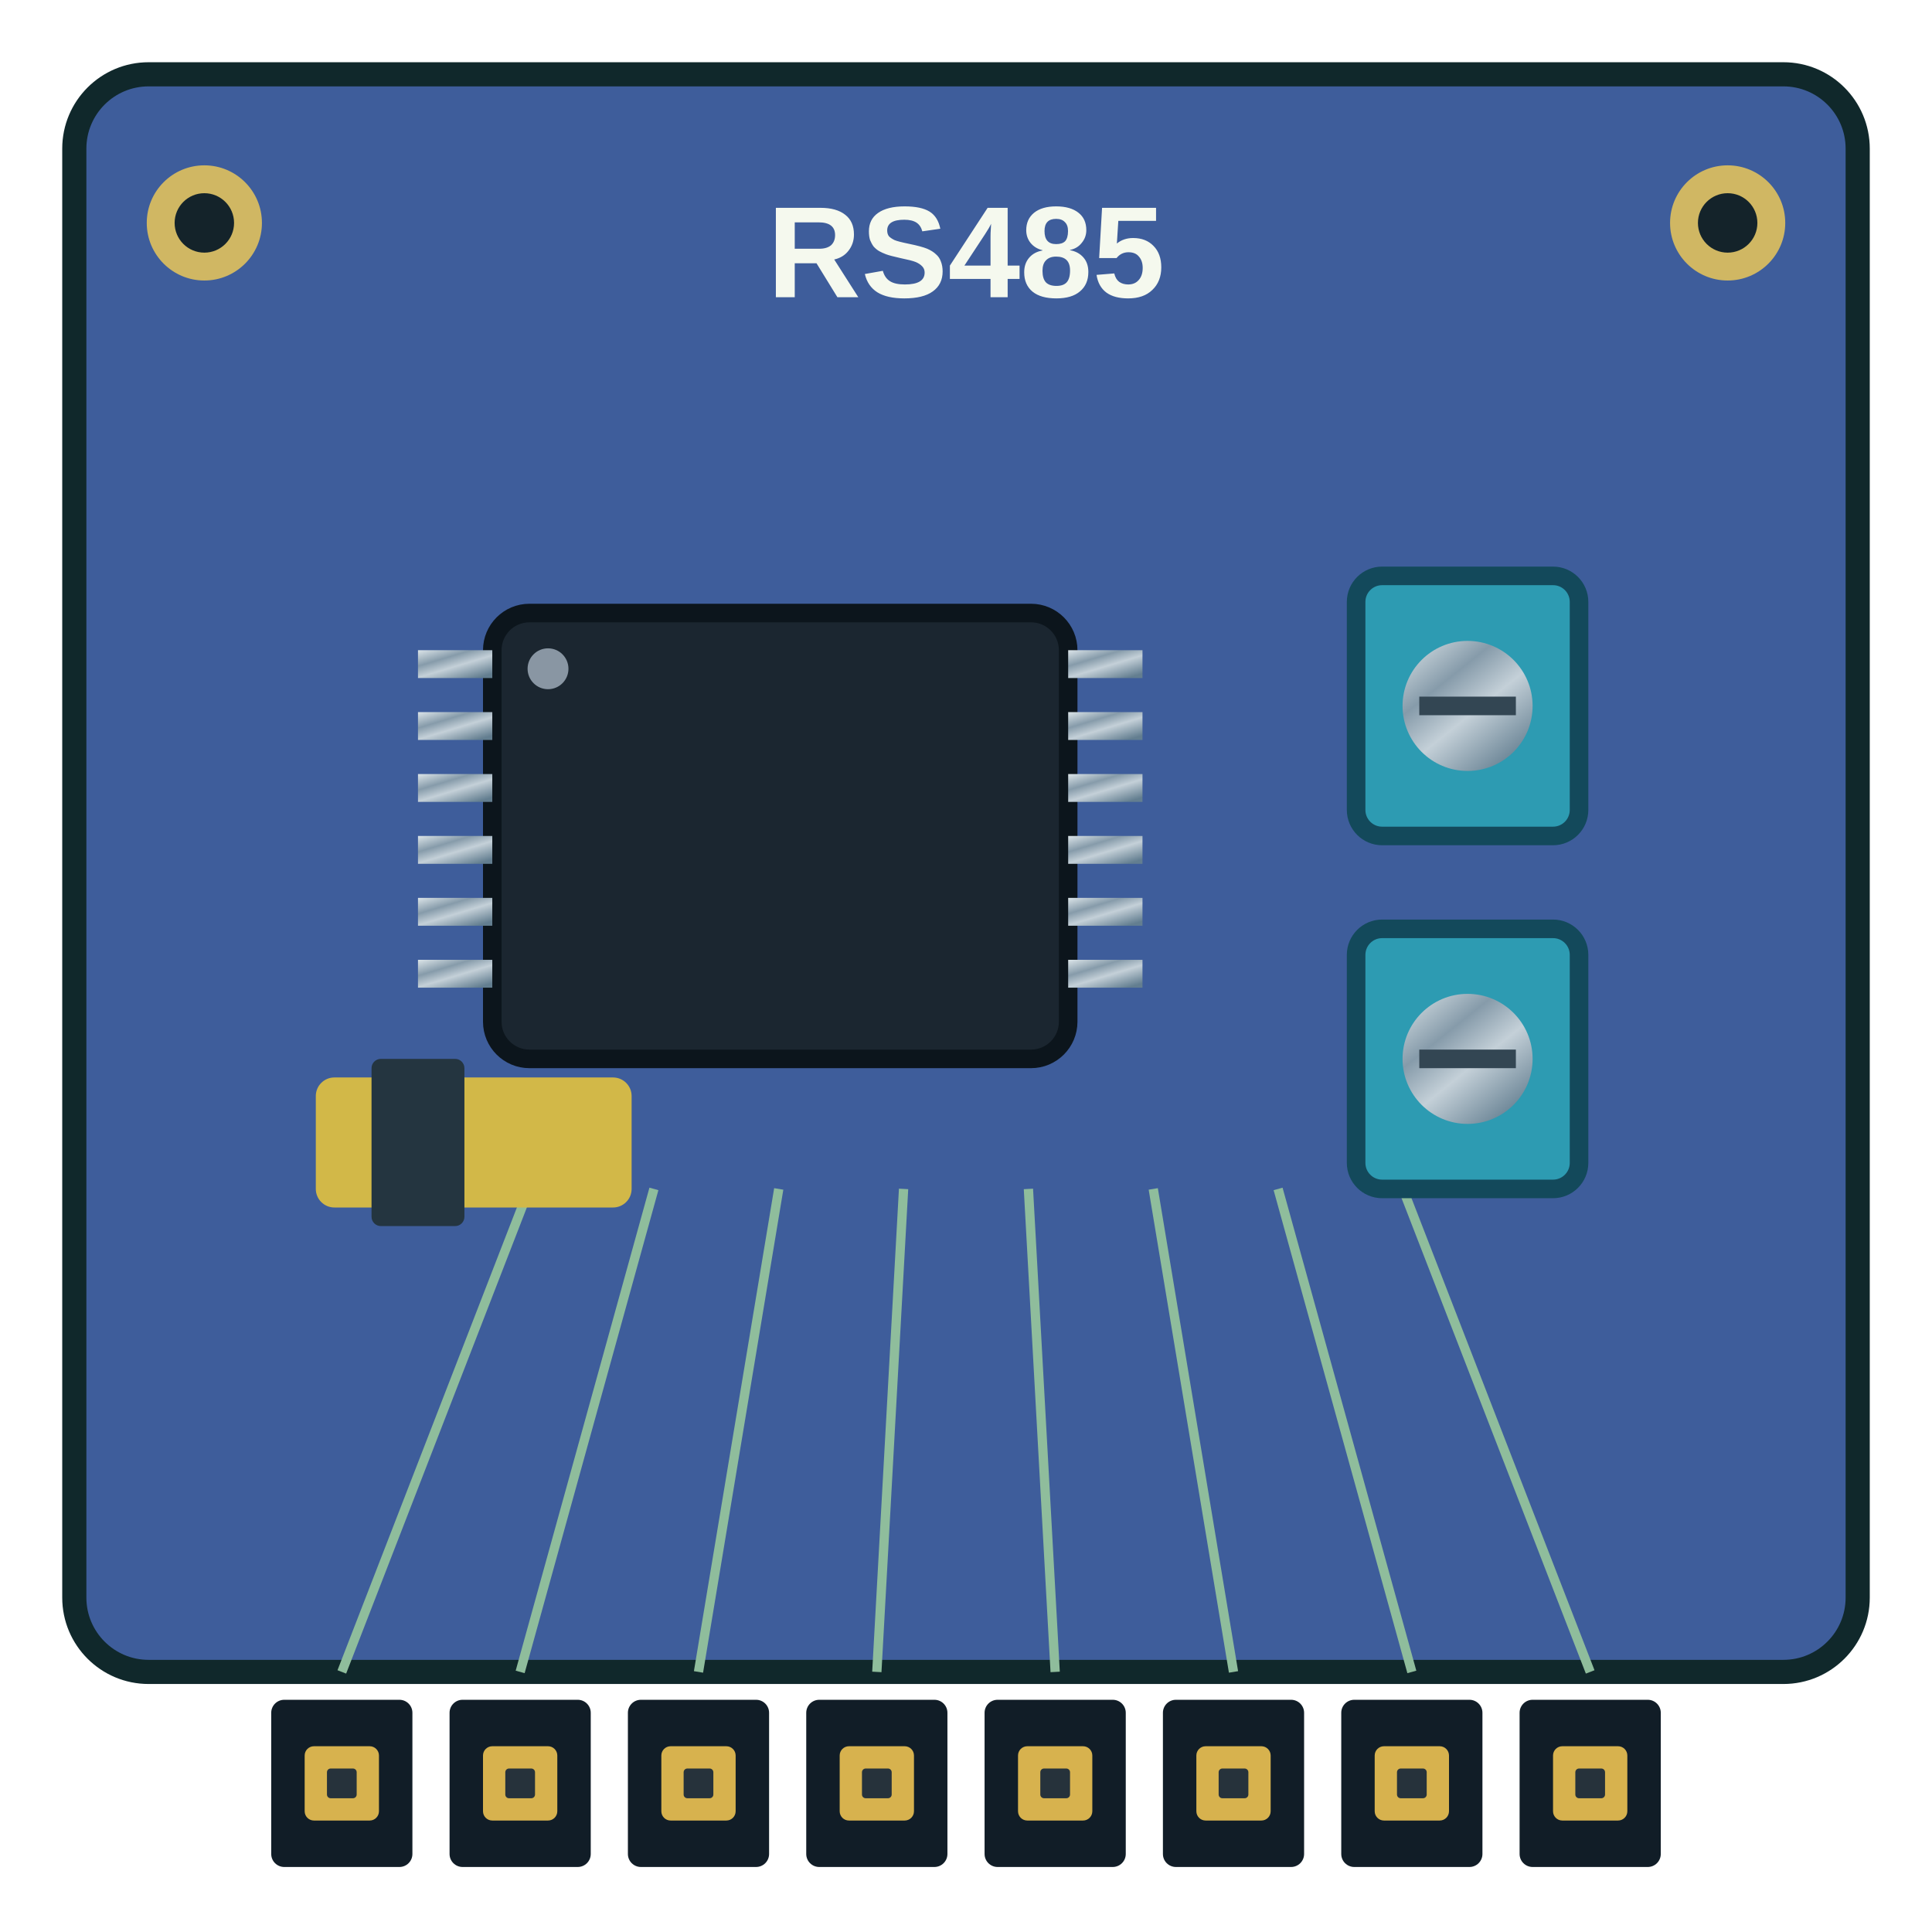
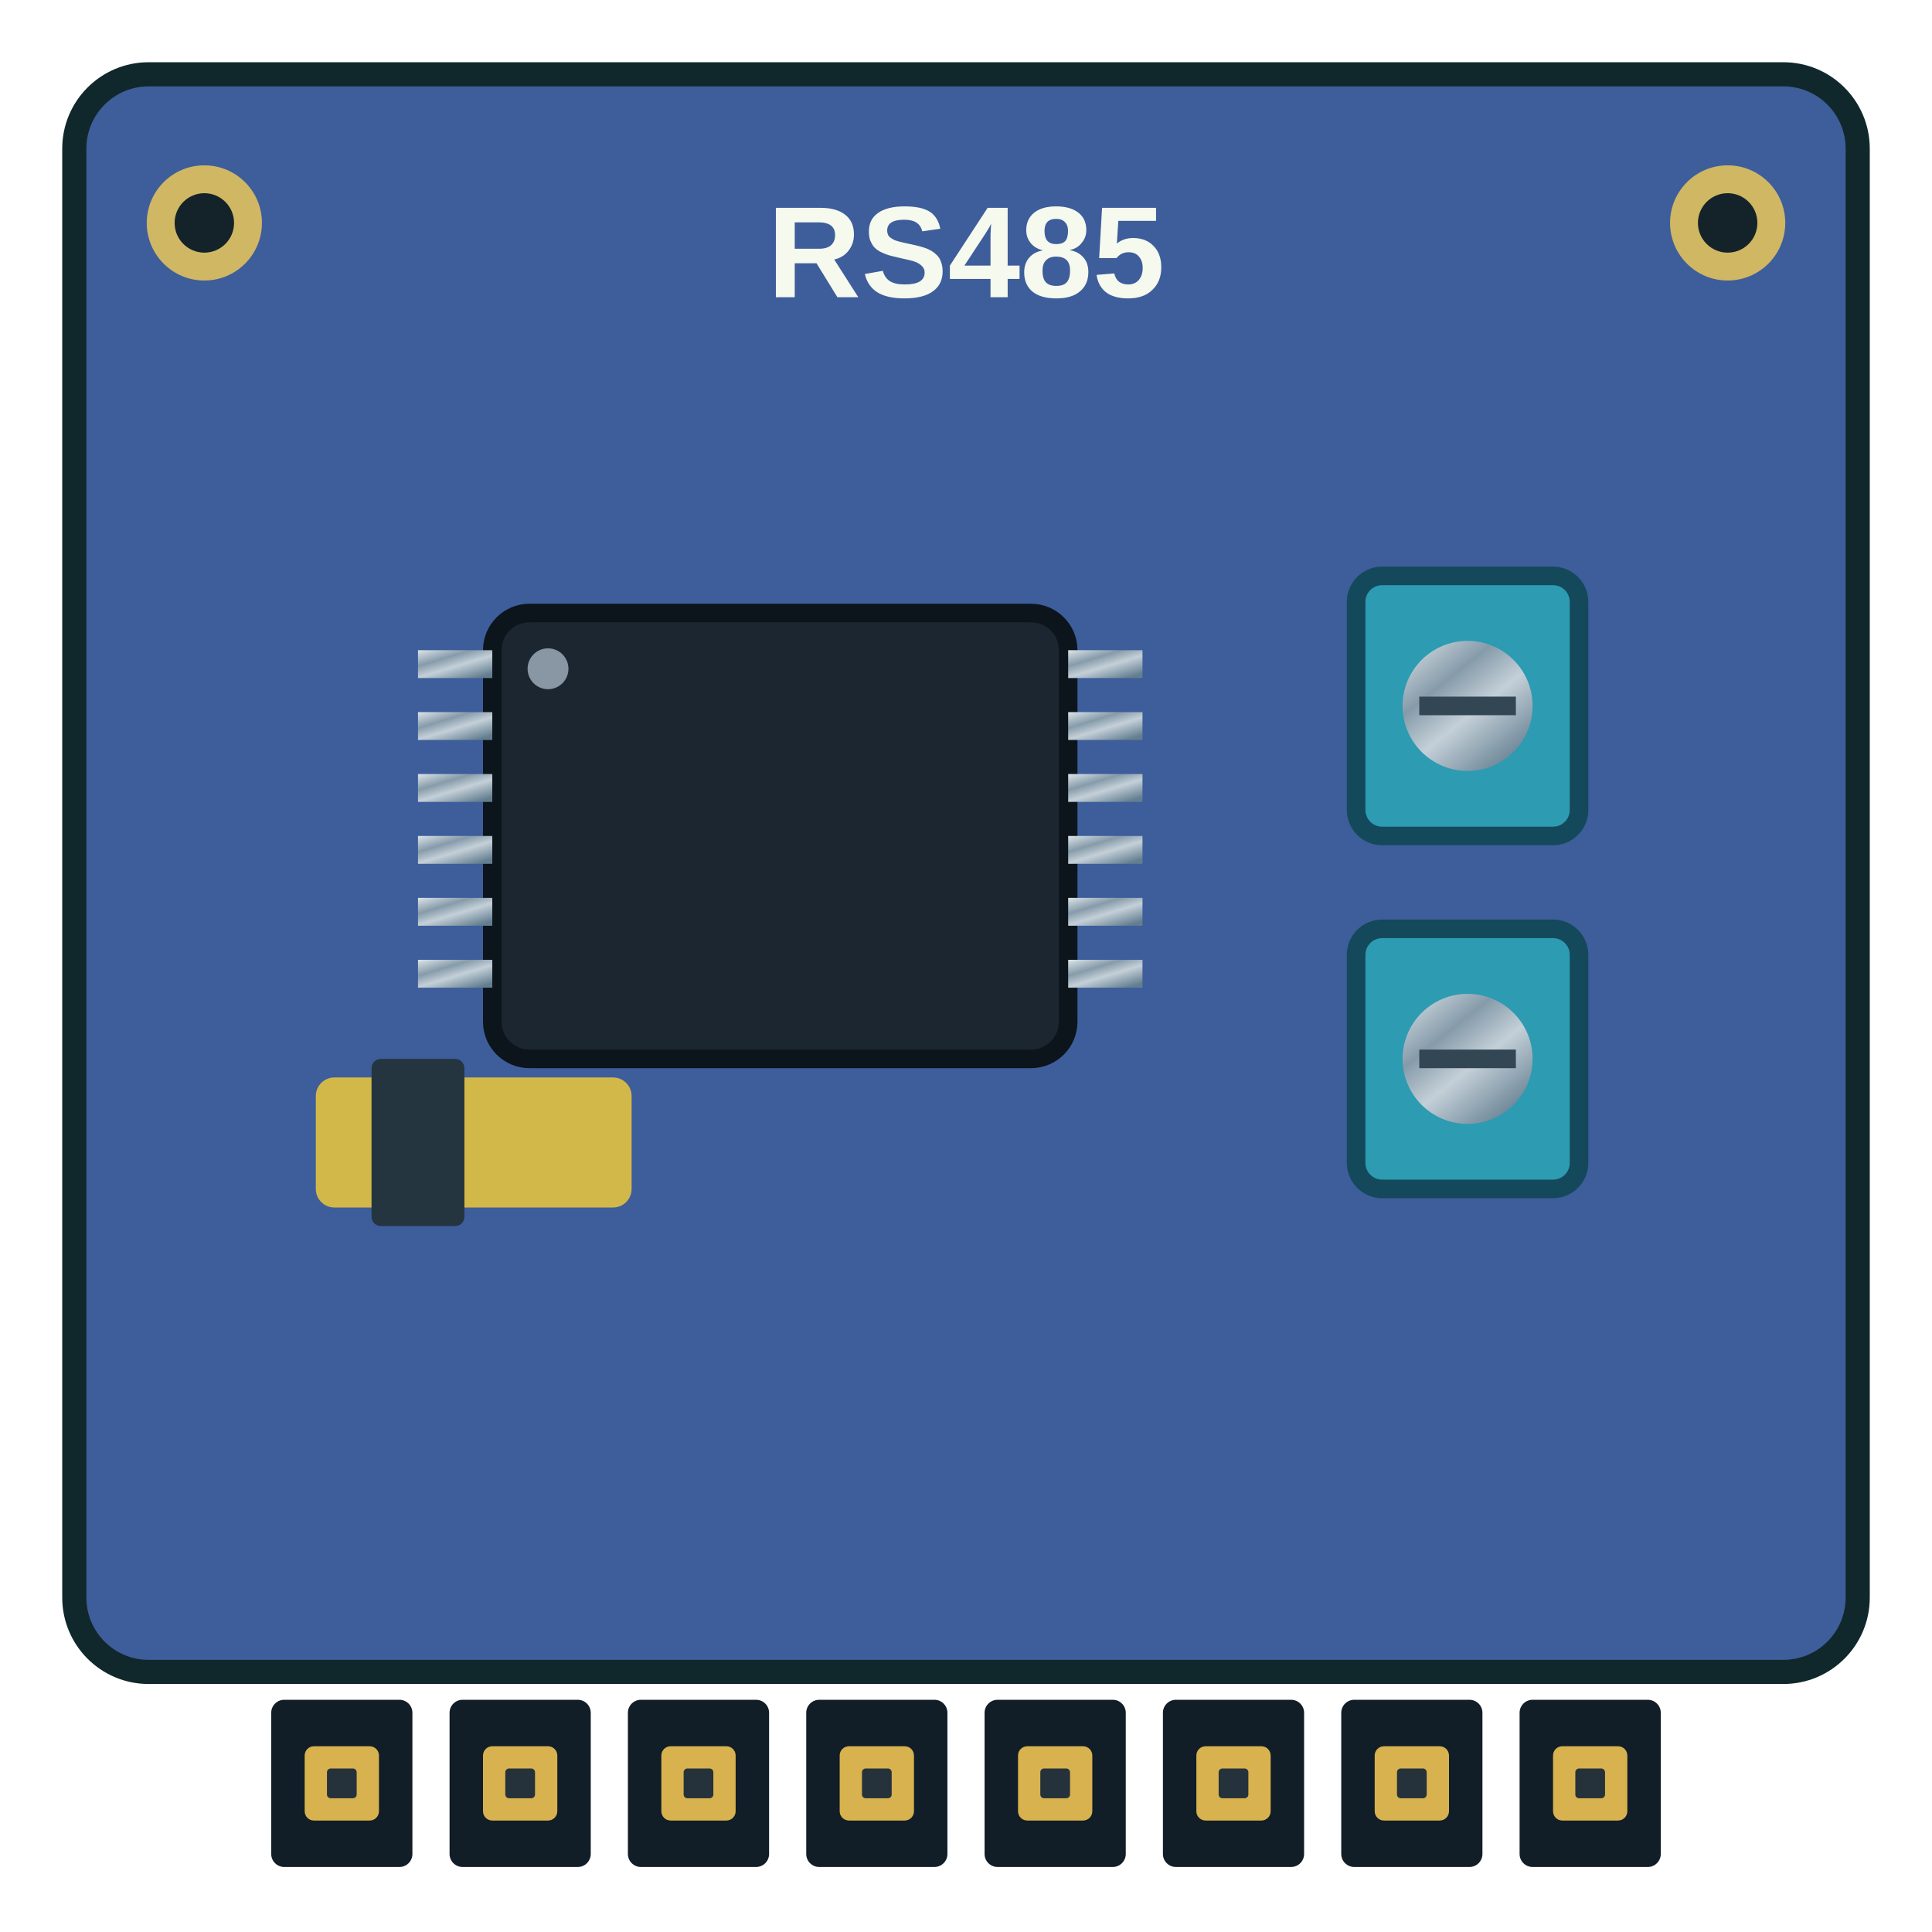
<svg xmlns="http://www.w3.org/2000/svg" width="104" height="104" viewBox="0 0 104 104">
  <defs>
    <linearGradient id="clear-epoxy" x2="1" y2=".2">
      <stop stop-color="#d6e9ec" stop-opacity=".8" />
      <stop offset=".35" stop-color="#eef9fc" stop-opacity=".55" />
      <stop offset=".7" stop-color="#a6c1cb" stop-opacity=".65" />
      <stop offset="1" stop-color="#607c8c" stop-opacity=".9" />
    </linearGradient>
    <linearGradient id="black-plastic" x2="1" y2="0">
      <stop stop-color="#131c23" />
      <stop offset=".4" stop-color="#46515b" />
      <stop offset="1" stop-color="#152029" />
    </linearGradient>
    <linearGradient id="metal" x2=".8" y2="1">
      <stop stop-color="#dce5e9" />
      <stop offset=".35" stop-color="#869baa" />
      <stop offset=".6" stop-color="#c4d0d8" />
      <stop offset="1" stop-color="#637e90" />
    </linearGradient>
    <linearGradient id="cap" x2=".3" y2="1">
      <stop stop-color="#748a99" />
      <stop offset="1" stop-color="#17232e" />
    </linearGradient>
    <linearGradient id="green" x2="0" y2="1">
      <stop stop-color="#28765c" />
      <stop offset="1" stop-color="#164c3b" />
    </linearGradient>
    <radialGradient id="lens" cx=".3" cy=".25">
      <stop stop-color="#f1fcff" />
      <stop offset=".35" stop-color="#b9dfed" stop-opacity=".9" />
      <stop offset="1" stop-color="#688f9d" stop-opacity=".8" />
    </radialGradient>
  </defs>
  <rect x="4" y="4" width="96" height="86" rx="4" fill="#3e5d9b" stroke="#10282b" stroke-width="1.3" />
  <circle cx="11" cy="12" r="3.1" fill="#d0b763" />
  <circle cx="11" cy="12" r="1.6" fill="#14232a" />
  <circle cx="93" cy="12" r="3.1" fill="#d0b763" />
  <circle cx="93" cy="12" r="1.6" fill="#14232a" />
-   <path d="M18.4 90L28.48 64" fill="none" stroke="#8fbd9c" stroke-width="0.5" />
-   <path d="M28 90L35.2 64" fill="none" stroke="#8fbd9c" stroke-width="0.5" />
-   <path d="M37.6 90L41.92 64" fill="none" stroke="#8fbd9c" stroke-width="0.5" />
-   <path d="M47.2 90L48.64 64" fill="none" stroke="#8fbd9c" stroke-width="0.5" />
-   <path d="M56.8 90L55.36 64" fill="none" stroke="#8fbd9c" stroke-width="0.5" />
-   <path d="M66.4 90L62.08 64" fill="none" stroke="#8fbd9c" stroke-width="0.5" />
-   <path d="M76 90L68.8 64" fill="none" stroke="#8fbd9c" stroke-width="0.5" />
-   <path d="M85.6 90L75.52 64" fill="none" stroke="#8fbd9c" stroke-width="0.5" />
  <g>
    <rect x="26.5" y="33" width="31" height="24" rx="2" fill="#1b2630" stroke="#0c151c" stroke-width="1" />
    <rect x="22.5" y="35" width="4" height="1.5" rx="0" fill="url(#metal)" />
    <rect x="57.5" y="35" width="4" height="1.5" rx="0" fill="url(#metal)" />
    <rect x="22.5" y="38.333" width="4" height="1.5" rx="0" fill="url(#metal)" />
    <rect x="57.5" y="38.333" width="4" height="1.5" rx="0" fill="url(#metal)" />
    <rect x="22.5" y="41.667" width="4" height="1.5" rx="0" fill="url(#metal)" />
    <rect x="57.5" y="41.667" width="4" height="1.5" rx="0" fill="url(#metal)" />
    <rect x="22.5" y="45" width="4" height="1.5" rx="0" fill="url(#metal)" />
    <rect x="57.5" y="45" width="4" height="1.5" rx="0" fill="url(#metal)" />
    <rect x="22.5" y="48.333" width="4" height="1.5" rx="0" fill="url(#metal)" />
    <rect x="57.5" y="48.333" width="4" height="1.5" rx="0" fill="url(#metal)" />
    <rect x="22.5" y="51.667" width="4" height="1.5" rx="0" fill="url(#metal)" />
    <rect x="57.5" y="51.667" width="4" height="1.5" rx="0" fill="url(#metal)" />
    <circle cx="29.5" cy="36" r="1.1" fill="#8996a3" />
    <rect x="73" y="31" width="12" height="14" rx="1.4" fill="#2d9bb2" stroke="#13495b" />
    <circle cx="79" cy="38" r="3.5" fill="url(#metal)" />
    <path d="M76.4 38L81.6 38" fill="none" stroke="#334653" stroke-width="1" />
    <rect x="73" y="50" width="12" height="14" rx="1.4" fill="#2d9bb2" stroke="#13495b" />
    <circle cx="79" cy="57" r="3.5" fill="url(#metal)" />
    <path d="M76.4 57L81.6 57" fill="none" stroke="#334653" stroke-width="1" />
    <rect x="17" y="58" width="17" height="7" rx="1" fill="#d2b848" />
    <rect x="20" y="57" width="5" height="9" rx="0.5" fill="#243540" />
  </g>
  <text x="52" y="16" fill="#f5f9ee" font-family="Arial, sans-serif" font-size="7" text-anchor="middle" font-weight="600">RS485</text>
  <g data-pin="VCC" data-x="18.4" data-y="96">
    <rect x="14.6" y="91.5" width="7.6" height="9" rx="0.7" fill="#111d27" />
    <rect x="16.4" y="94" width="4" height="4" rx="0.5" fill="#d7b24e" />
    <rect x="17.6" y="95.2" width="1.6" height="1.6" rx="0.2" fill="#26323b" />
  </g>
  <g data-pin="GND" data-x="28" data-y="96">
    <rect x="24.2" y="91.5" width="7.6" height="9" rx="0.7" fill="#111d27" />
    <rect x="26" y="94" width="4" height="4" rx="0.5" fill="#d7b24e" />
    <rect x="27.2" y="95.2" width="1.6" height="1.6" rx="0.2" fill="#26323b" />
  </g>
  <g data-pin="DI" data-x="37.6" data-y="96">
    <rect x="33.8" y="91.5" width="7.6" height="9" rx="0.7" fill="#111d27" />
    <rect x="35.6" y="94" width="4" height="4" rx="0.5" fill="#d7b24e" />
    <rect x="36.8" y="95.2" width="1.6" height="1.6" rx="0.2" fill="#26323b" />
  </g>
  <g data-pin="DE" data-x="47.2" data-y="96">
    <rect x="43.4" y="91.5" width="7.6" height="9" rx="0.7" fill="#111d27" />
    <rect x="45.2" y="94" width="4" height="4" rx="0.5" fill="#d7b24e" />
    <rect x="46.4" y="95.2" width="1.6" height="1.6" rx="0.2" fill="#26323b" />
  </g>
  <g data-pin="RE" data-x="56.8" data-y="96">
    <rect x="53" y="91.5" width="7.6" height="9" rx="0.7" fill="#111d27" />
    <rect x="54.8" y="94" width="4" height="4" rx="0.5" fill="#d7b24e" />
    <rect x="56" y="95.2" width="1.6" height="1.6" rx="0.2" fill="#26323b" />
  </g>
  <g data-pin="RO" data-x="66.4" data-y="96">
    <rect x="62.6" y="91.5" width="7.6" height="9" rx="0.7" fill="#111d27" />
    <rect x="64.4" y="94" width="4" height="4" rx="0.5" fill="#d7b24e" />
    <rect x="65.6" y="95.2" width="1.6" height="1.6" rx="0.2" fill="#26323b" />
  </g>
  <g data-pin="A" data-x="76" data-y="96">
    <rect x="72.2" y="91.5" width="7.6" height="9" rx="0.7" fill="#111d27" />
    <rect x="74" y="94" width="4" height="4" rx="0.5" fill="#d7b24e" />
    <rect x="75.2" y="95.2" width="1.6" height="1.6" rx="0.2" fill="#26323b" />
  </g>
  <g data-pin="B" data-x="85.6" data-y="96">
    <rect x="81.8" y="91.5" width="7.6" height="9" rx="0.7" fill="#111d27" />
    <rect x="83.6" y="94" width="4" height="4" rx="0.5" fill="#d7b24e" />
    <rect x="84.8" y="95.2" width="1.6" height="1.6" rx="0.2" fill="#26323b" />
  </g>
</svg>
